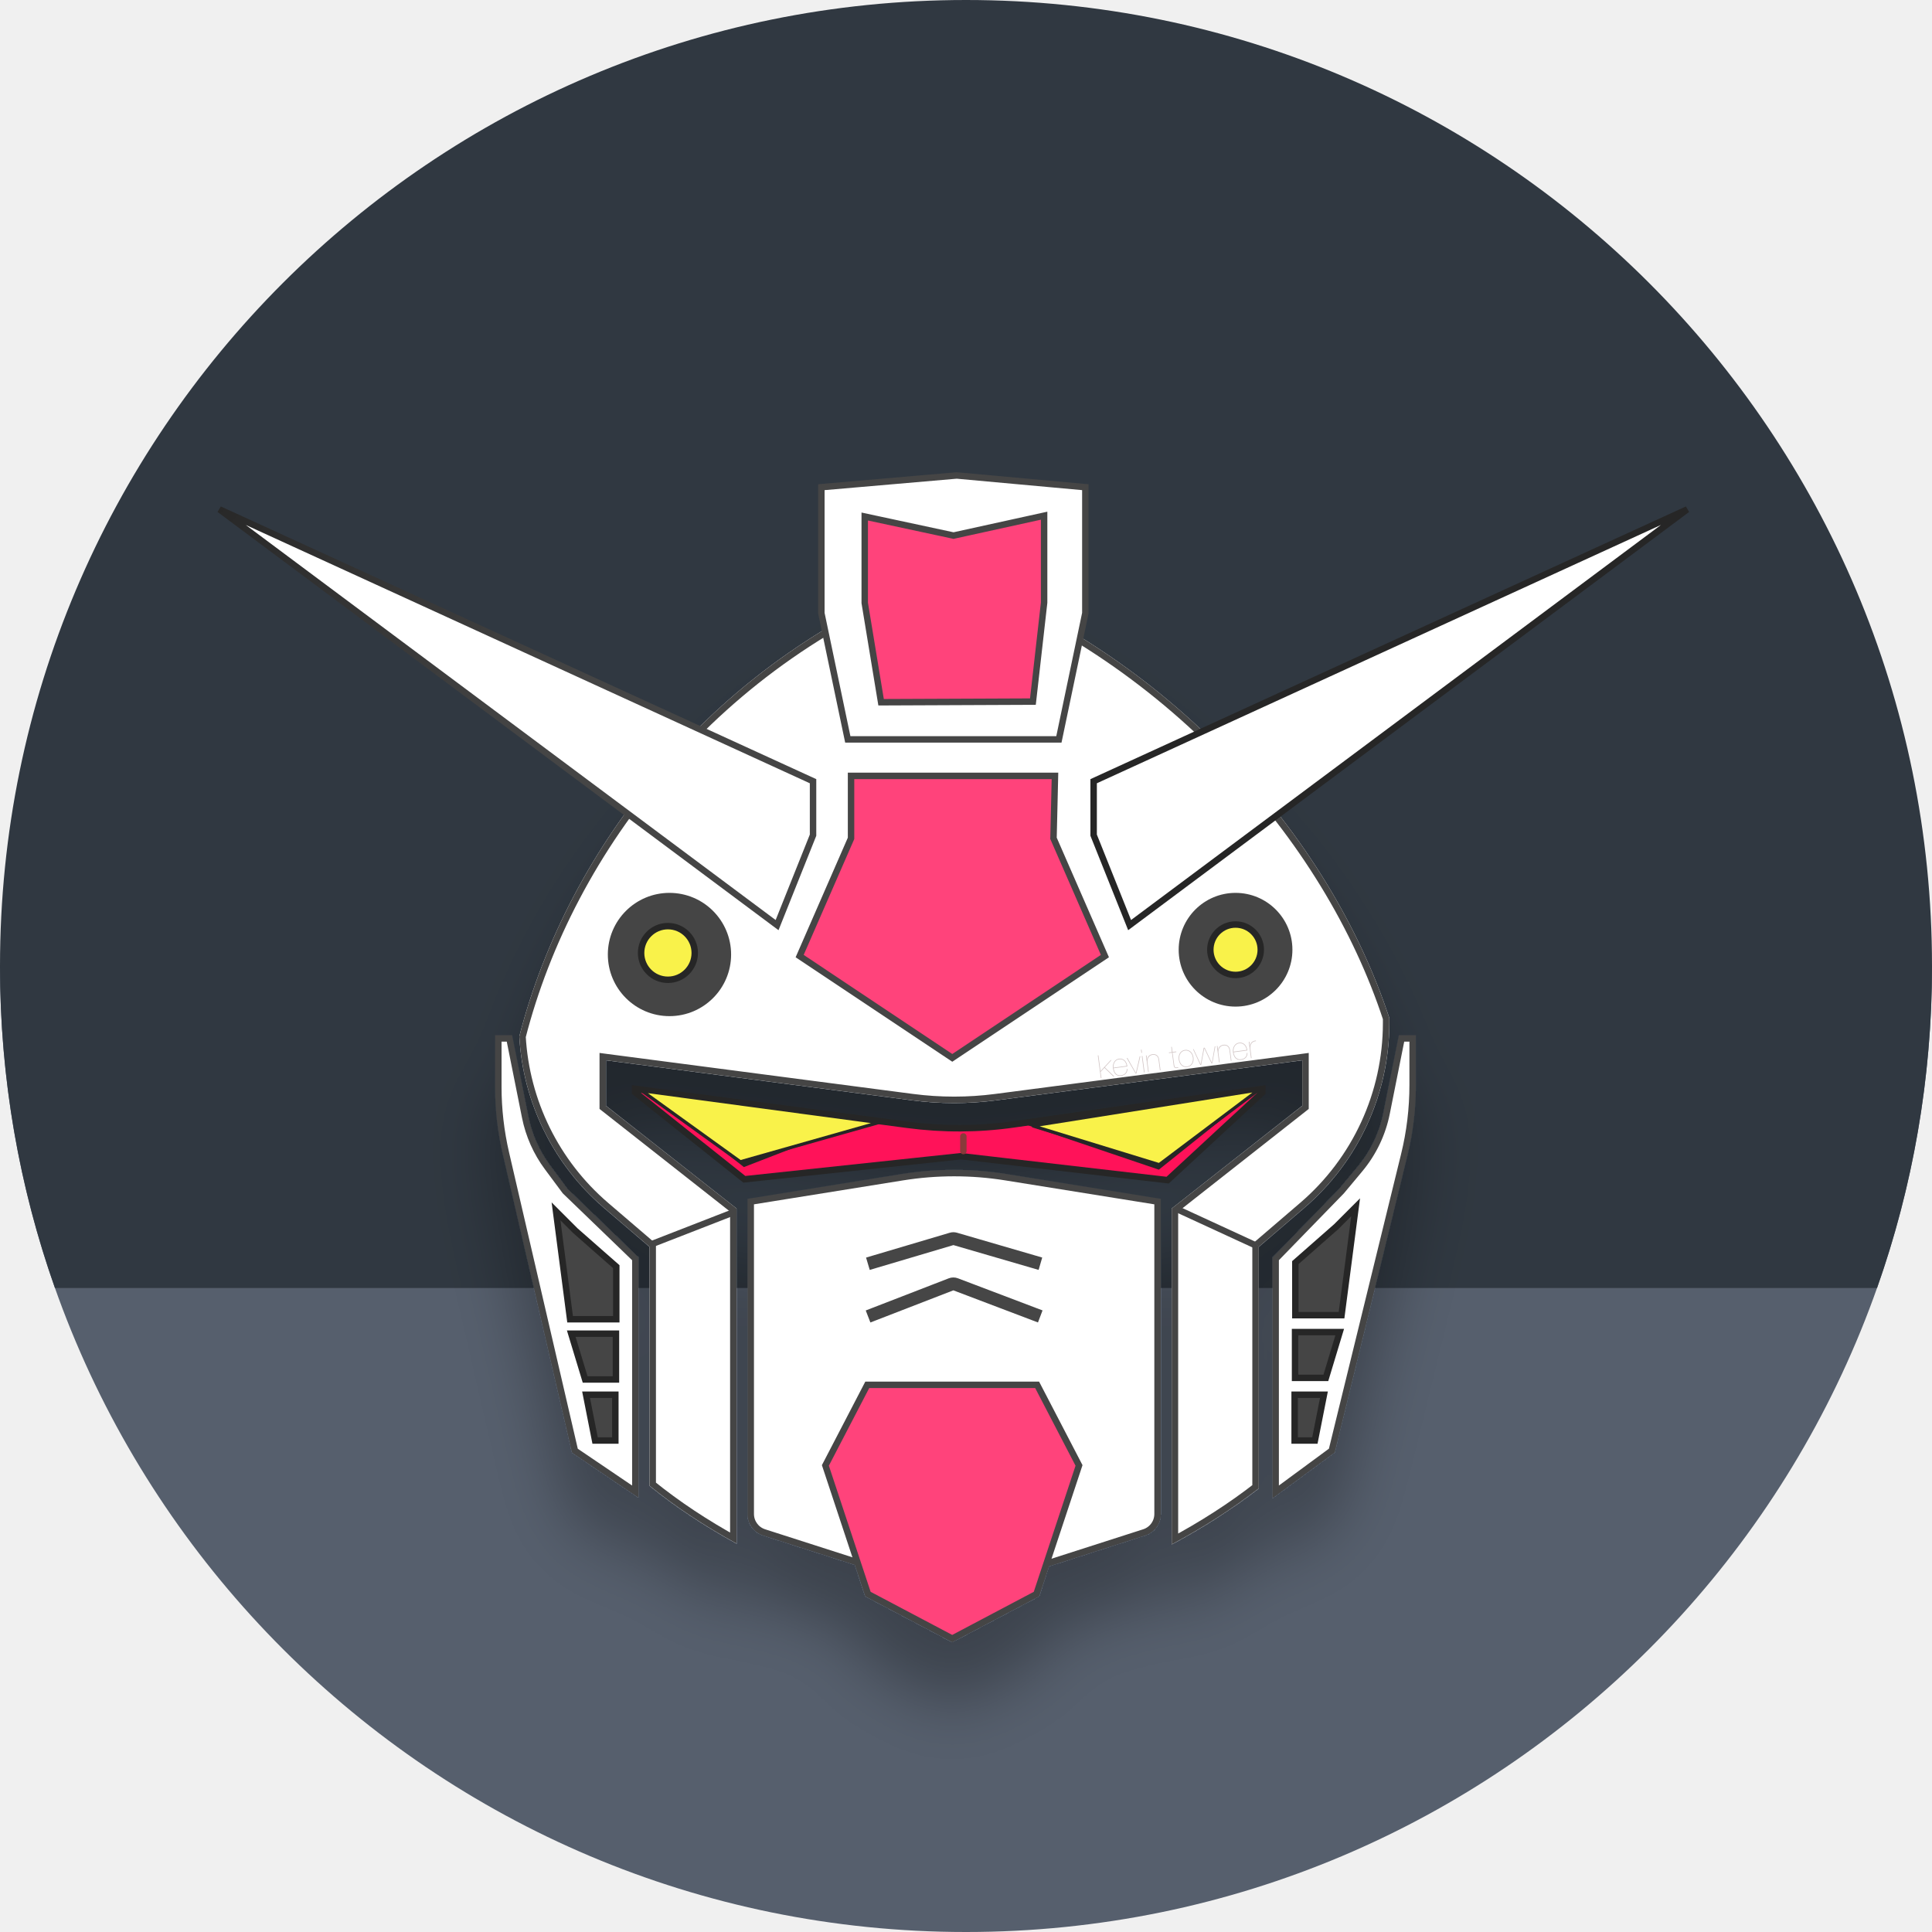
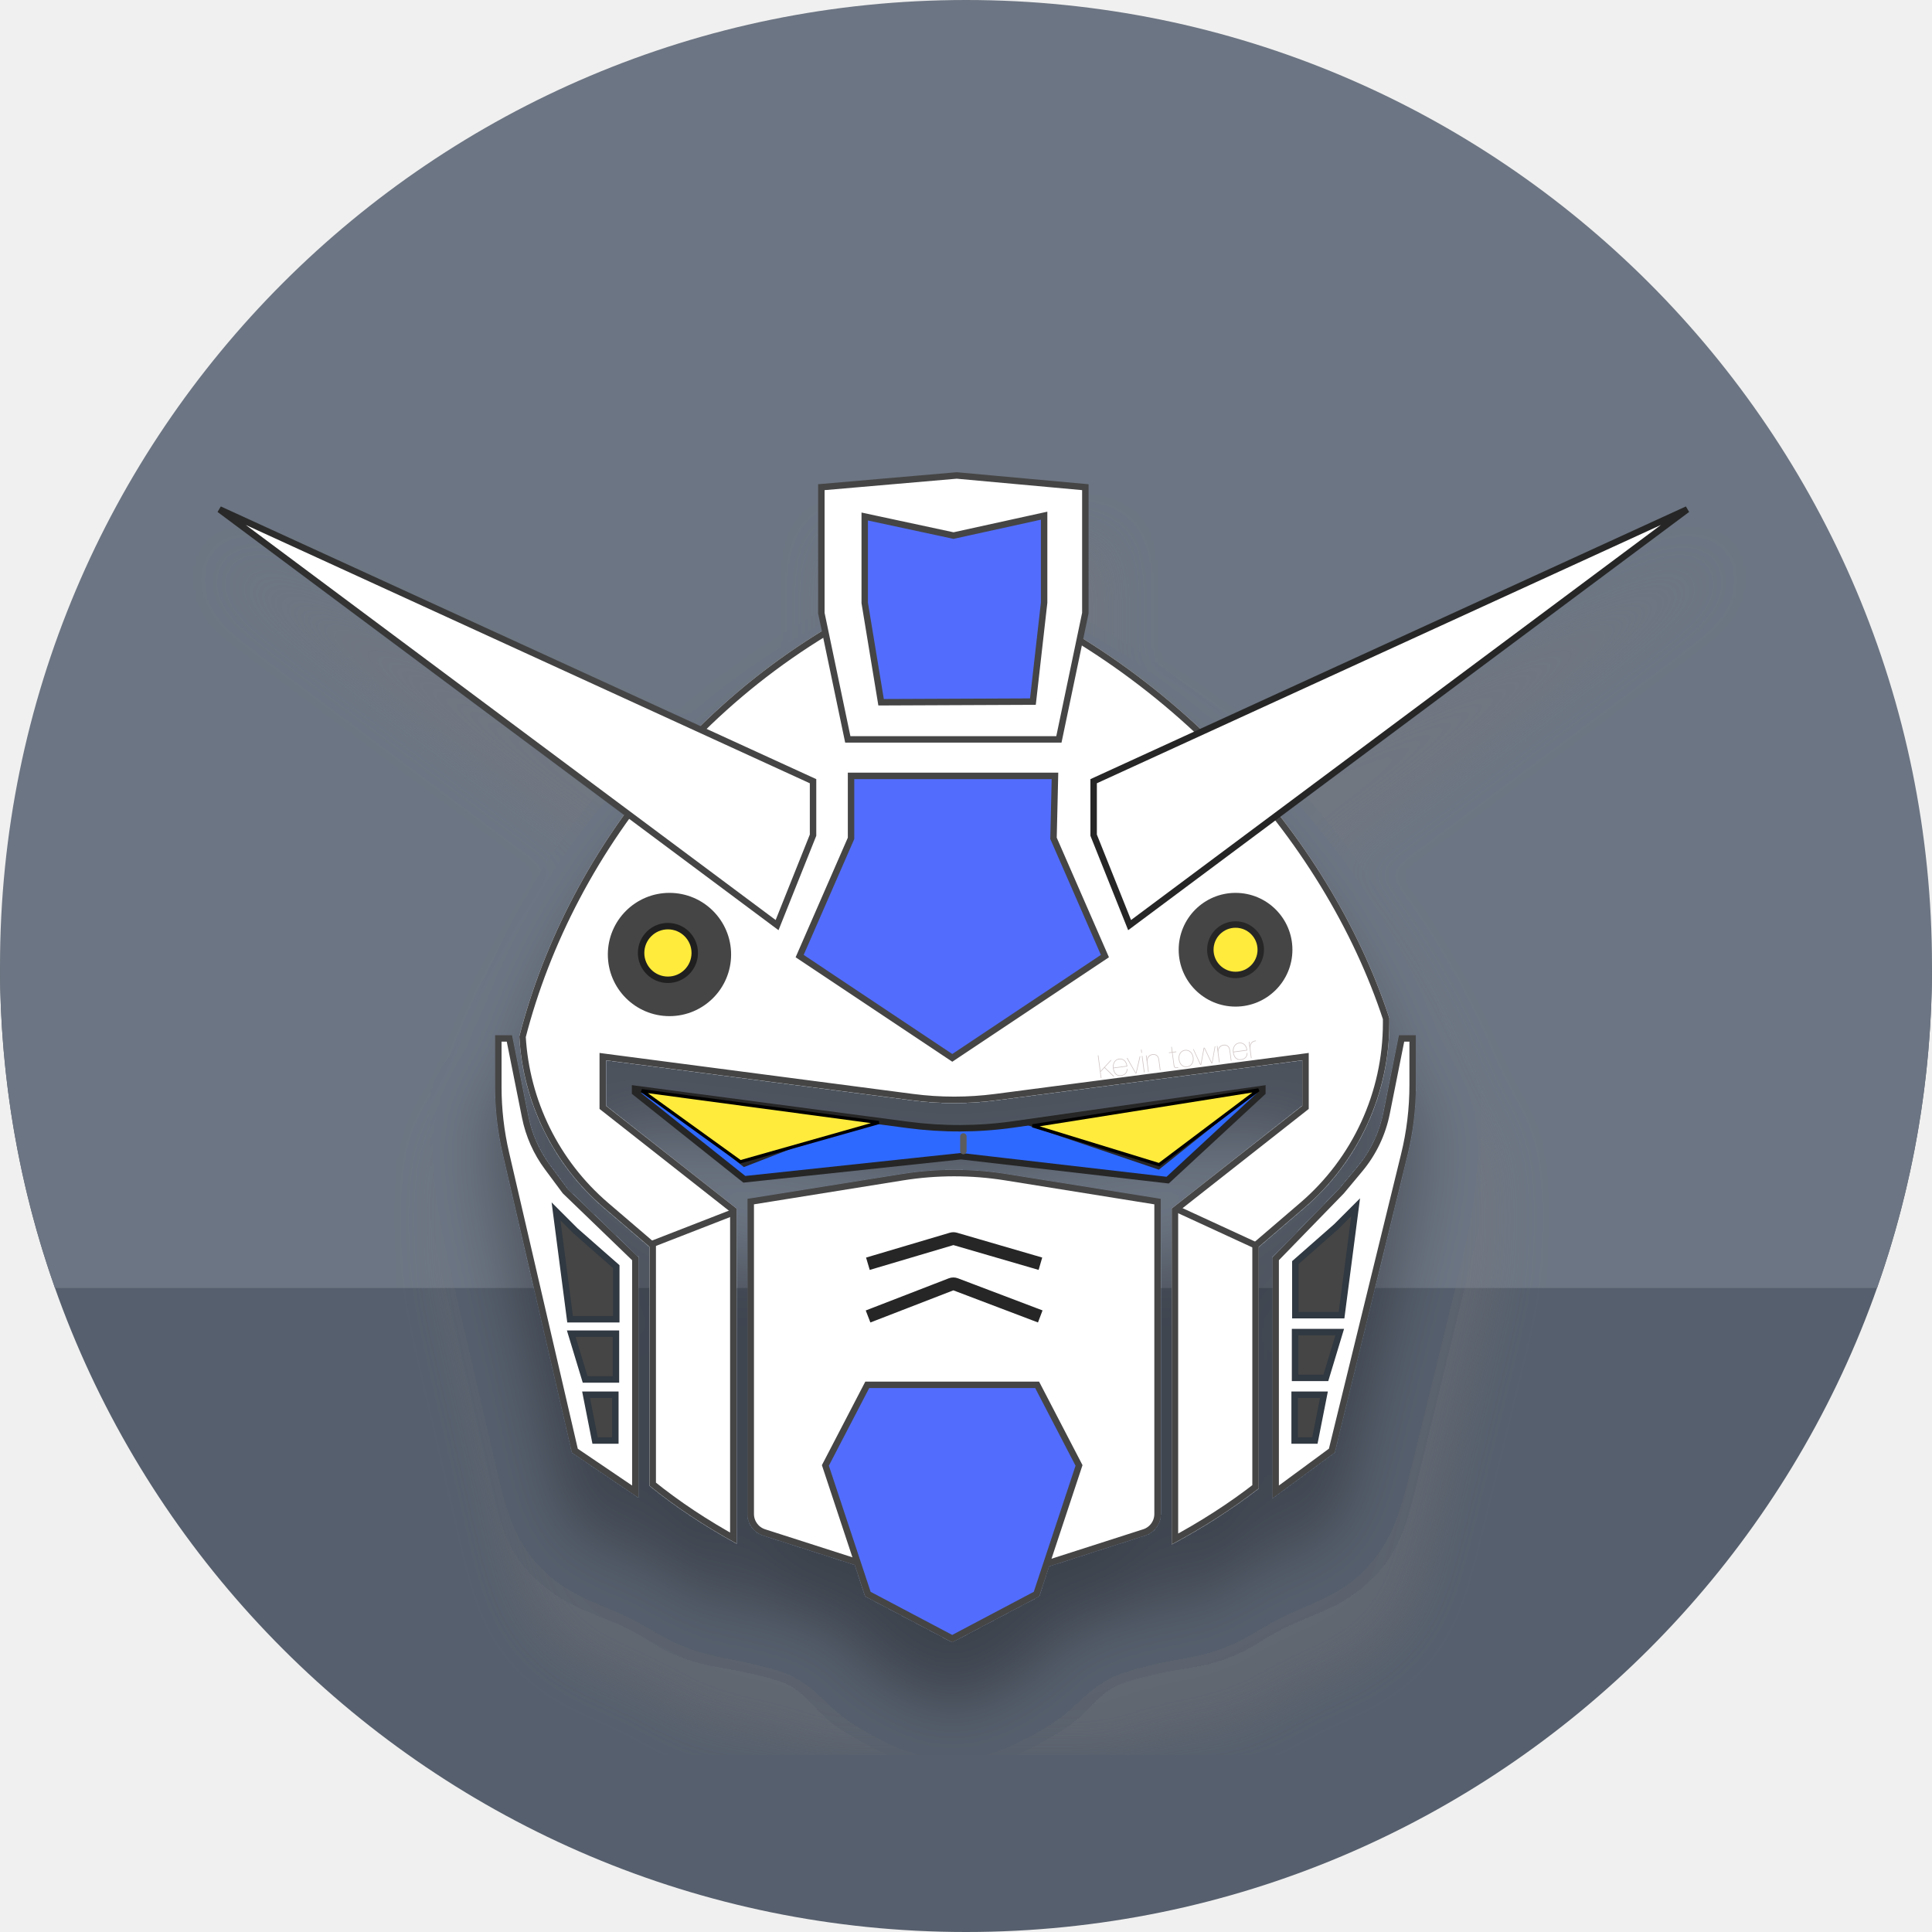
<svg xmlns="http://www.w3.org/2000/svg" width="60" height="60" viewBox="0 0 60 60" fill="none">
  <path fill-rule="evenodd" clip-rule="evenodd" d="M30 60C46.569 60 60 46.569 60 30H0C0 46.569 13.431 60 30 60Z" fill="#565F6D" />
-   <path fill-rule="evenodd" clip-rule="evenodd" d="M58.293 40C59.398 36.872 60 33.506 60 30C60 13.431 46.569 0 30 0C13.431 0 0 13.431 0 30C0 33.506 0.602 36.872 1.707 40H58.293Z" fill="#303841" />
-   <g filter="url(#filter0_d_234:2)">
-     <mask id="path-3-inside-1_234:2" fill="white">
-       <path fill-rule="evenodd" clip-rule="evenodd" d="M43.147 31.618V31.771C43.147 33.977 42.183 36.072 40.508 37.508L39.092 38.722V45.672V46.222C38.289 46.847 37.388 47.427 36.389 47.962V37.531L40.444 34.342V32.928L30.928 34.172C30.067 34.285 29.196 34.285 28.335 34.172L18.819 32.928V34.342L22.874 37.531V47.936C21.868 47.385 20.967 46.786 20.171 46.14V45.671V38.72L18.755 37.507C17.186 36.162 16.241 34.238 16.128 32.187C17.634 26.32 22.186 20.361 29.361 17.752C36.303 20.277 41.281 25.938 43.147 31.618Z" />
-     </mask>
-     <path fill-rule="evenodd" clip-rule="evenodd" d="M43.147 31.618V31.771C43.147 33.977 42.183 36.072 40.508 37.508L39.092 38.722V45.672V46.222C38.289 46.847 37.388 47.427 36.389 47.962V37.531L40.444 34.342V32.928L30.928 34.172C30.067 34.285 29.196 34.285 28.335 34.172L18.819 32.928V34.342L22.874 37.531V47.936C21.868 47.385 20.967 46.786 20.171 46.14V45.671V38.72L18.755 37.507C17.186 36.162 16.241 34.238 16.128 32.187C17.634 26.32 22.186 20.361 29.361 17.752C36.303 20.277 41.281 25.938 43.147 31.618Z" fill="white" />
-     <path d="M43.147 31.618H43.347V31.586L43.337 31.555L43.147 31.618ZM40.508 37.508L40.378 37.356L40.508 37.508ZM39.092 38.722L38.962 38.57L38.892 38.63V38.722H39.092ZM39.092 46.222L39.215 46.38L39.292 46.32V46.222H39.092ZM36.389 47.962H36.189V48.297L36.484 48.139L36.389 47.962ZM36.389 37.531L36.266 37.373L36.189 37.434V37.531H36.389ZM40.444 34.342L40.568 34.499L40.644 34.439V34.342H40.444ZM40.444 32.928H40.644V32.7L40.418 32.73L40.444 32.928ZM30.928 34.172L30.902 33.974L30.928 34.172ZM28.335 34.172L28.309 34.371L28.335 34.172ZM18.819 32.928L18.845 32.73L18.619 32.7V32.928H18.819ZM18.819 34.342H18.619V34.439L18.696 34.499L18.819 34.342ZM22.874 37.531H23.074V37.434L22.997 37.373L22.874 37.531ZM22.874 47.936L22.778 48.111L23.074 48.273V47.936H22.874ZM20.171 46.14H19.971V46.235L20.045 46.295L20.171 46.14ZM20.171 38.72H20.371V38.628L20.301 38.568L20.171 38.72ZM18.755 37.507L18.625 37.658H18.625L18.755 37.507ZM16.128 32.187L15.934 32.138L15.926 32.168L15.928 32.199L16.128 32.187ZM29.361 17.752L29.429 17.564L29.361 17.539L29.292 17.564L29.361 17.752ZM42.947 31.618V31.771H43.347V31.618H42.947ZM42.947 31.771C42.947 33.918 42.009 35.959 40.378 37.356L40.639 37.66C42.358 36.186 43.347 34.035 43.347 31.771H42.947ZM40.378 37.356L38.962 38.57L39.223 38.873L40.639 37.66L40.378 37.356ZM38.892 38.722V45.672H39.292V38.722H38.892ZM38.892 45.672V46.222H39.292V45.672H38.892ZM38.969 46.064C38.176 46.682 37.285 47.256 36.295 47.786L36.484 48.139C37.491 47.599 38.402 47.013 39.215 46.38L38.969 46.064ZM36.589 47.962V37.531H36.189V47.962H36.589ZM36.513 37.688L40.568 34.499L40.32 34.185L36.266 37.373L36.513 37.688ZM40.644 34.342V32.928H40.244V34.342H40.644ZM40.418 32.73L30.902 33.974L30.954 34.371L40.47 33.126L40.418 32.73ZM30.902 33.974C30.059 34.084 29.204 34.084 28.361 33.974L28.309 34.371C29.187 34.486 30.076 34.486 30.954 34.371L30.902 33.974ZM28.361 33.974L18.845 32.73L18.793 33.126L28.309 34.371L28.361 33.974ZM18.619 32.928V34.342H19.019V32.928H18.619ZM18.696 34.499L22.75 37.688L22.997 37.373L18.943 34.185L18.696 34.499ZM22.674 37.531V47.936H23.074V37.531H22.674ZM22.97 47.76C21.973 47.214 21.083 46.623 20.297 45.985L20.045 46.295C20.851 46.95 21.762 47.555 22.778 48.111L22.97 47.76ZM20.371 46.14V45.671H19.971V46.14H20.371ZM20.371 45.671V38.72H19.971V45.671H20.371ZM20.301 38.568L18.885 37.355L18.625 37.658L20.041 38.872L20.301 38.568ZM18.885 37.355C17.358 36.046 16.438 34.173 16.327 32.176L15.928 32.199C16.044 34.304 17.015 36.278 18.625 37.658L18.885 37.355ZM16.321 32.237C17.813 26.428 22.322 20.524 29.429 17.94L29.292 17.564C22.05 20.198 17.455 26.212 15.934 32.138L16.321 32.237ZM29.292 17.94C36.176 20.443 41.11 26.057 42.957 31.68L43.337 31.555C41.453 25.818 36.431 20.11 29.429 17.564L29.292 17.94Z" fill="#454545" mask="url(#path-3-inside-1_234:2)" />
-     <path d="M23.399 37.303L23.315 37.316V37.401V47.017C23.315 47.278 23.483 47.509 23.732 47.589L29.601 49.473L29.632 49.483L29.663 49.473L35.532 47.589C35.781 47.509 35.949 47.278 35.949 47.017V37.401V37.316L35.865 37.303L31.233 36.559C30.172 36.389 29.092 36.389 28.031 36.559L23.399 37.303Z" fill="white" stroke="#454545" stroke-width="0.2" />
-     <path d="M32.209 43.007L33.51 45.51L32.187 49.505L29.572 50.887L26.956 49.505L25.633 45.51L26.934 43.007L29.572 43.007L32.209 43.007Z" fill="#FF437B" stroke="#454545" stroke-width="0.2" />
-     <path d="M27.145 39.19L29.551 38.476C29.587 38.465 29.627 38.465 29.663 38.475L32.119 39.19" stroke="#464646" stroke-width="0.4" stroke-linecap="square" />
-     <path d="M27.145 40.812L29.536 39.886C29.582 39.869 29.633 39.868 29.679 39.886L32.119 40.812" stroke="#464646" stroke-width="0.4" stroke-linecap="square" />
-     <path d="M19.731 39.136V39.094L19.7 39.065L17.552 36.993L17.003 36.254C16.659 35.791 16.422 35.258 16.309 34.692L15.836 32.329L15.82 32.249H15.738H15.576H15.476V32.349V33.752C15.476 34.444 15.555 35.133 15.711 35.807L17.846 45.013L17.855 45.051L17.887 45.074L19.574 46.217L19.731 46.323V46.135V39.136Z" fill="white" stroke="#454545" stroke-width="0.2" />
-     <path d="M18.172 42.841L17.741 41.419H19.129V42.841H18.172Z" fill="#454545" stroke="#262626" stroke-width="0.2" />
-     <path d="M17.268 37.62L17.871 38.223L17.871 38.223L17.876 38.227L18.524 38.797L19.139 39.337V40.971H17.705L17.268 37.62Z" fill="#454545" stroke="#262626" stroke-width="0.2" />
-     <path d="M18.481 44.737L18.201 43.315H19.11V44.737H18.481Z" fill="#454545" stroke="#262626" stroke-width="0.2" />
-     <path d="M39.617 39.136V39.096L39.645 39.067L41.663 36.992L42.233 36.309C42.649 35.809 42.934 35.214 43.062 34.576L43.511 32.329L43.527 32.249H43.609H43.771H43.871V32.349V33.695C43.871 34.425 43.784 35.152 43.61 35.86L41.368 45.014L41.359 45.05L41.33 45.071L39.776 46.215L39.617 46.332V46.135V39.136Z" fill="white" stroke="#454545" stroke-width="0.2" />
-     <path d="M41.176 42.791L41.606 41.369H40.219V42.791H41.176Z" fill="#454545" stroke="#262626" stroke-width="0.2" />
-     <path d="M42.1 37.493L41.497 38.096L41.497 38.096L41.492 38.1L40.228 39.211V40.844H41.663L42.1 37.493Z" fill="#454545" stroke="#262626" stroke-width="0.2" />
-     <path d="M40.835 44.737L41.116 43.315H40.206V44.737H40.835Z" fill="#454545" stroke="#262626" stroke-width="0.2" />
+   <path fill-rule="evenodd" clip-rule="evenodd" d="M58.293 40C59.398 36.872 60 33.506 60 30C60 13.431 46.569 0 30 0C13.431 0 0 13.431 0 30C0 33.506 0.602 36.872 1.707 40H58.293Z" fill="#6C7583" />
+   <g filter="url(#filter0_d_406_2)">
+     <g filter="url(#filter1_d_406_2)">
+       <mask id="path-3-inside-1_406_2" fill="white">
+         <path fill-rule="evenodd" clip-rule="evenodd" d="M43.147 31.618V31.771C43.147 33.977 42.183 36.072 40.508 37.508L39.092 38.722V45.672V46.222C38.289 46.847 37.388 47.427 36.389 47.962V37.531L40.444 34.342V32.928L30.928 34.172C30.067 34.285 29.196 34.285 28.335 34.172L18.819 32.928V34.342L22.874 37.531V47.936C21.868 47.385 20.967 46.786 20.171 46.14V45.671V38.72L18.755 37.507C17.186 36.162 16.241 34.238 16.128 32.187C17.634 26.32 22.186 20.361 29.361 17.752C36.303 20.277 41.281 25.938 43.147 31.618Z" />
+       </mask>
+       <path fill-rule="evenodd" clip-rule="evenodd" d="M43.147 31.618V31.771C43.147 33.977 42.183 36.072 40.508 37.508L39.092 38.722V45.672V46.222C38.289 46.847 37.388 47.427 36.389 47.962V37.531L40.444 34.342V32.928L30.928 34.172C30.067 34.285 29.196 34.285 28.335 34.172L18.819 32.928V34.342L22.874 37.531V47.936C21.868 47.385 20.967 46.786 20.171 46.14V45.671V38.72L18.755 37.507C17.186 36.162 16.241 34.238 16.128 32.187C17.634 26.32 22.186 20.361 29.361 17.752C36.303 20.277 41.281 25.938 43.147 31.618Z" fill="white" />
+       <path d="M43.147 31.618H43.347V31.586L43.337 31.555L43.147 31.618ZM40.508 37.508L40.378 37.356L40.508 37.508ZM39.092 38.722L38.962 38.57L38.892 38.63V38.722H39.092ZM39.092 46.222L39.215 46.38L39.292 46.32V46.222H39.092ZM36.389 47.962H36.189V48.297L36.484 48.139L36.389 47.962ZM36.389 37.531L36.266 37.373L36.189 37.434V37.531H36.389ZM40.444 34.342L40.568 34.499L40.644 34.439V34.342H40.444ZM40.444 32.928H40.644V32.7L40.418 32.73L40.444 32.928ZM30.928 34.172L30.902 33.974L30.928 34.172ZM28.335 34.172L28.309 34.371L28.335 34.172ZM18.819 32.928L18.845 32.73L18.619 32.7V32.928H18.819ZM18.819 34.342H18.619V34.439L18.696 34.499L18.819 34.342ZM22.874 37.531H23.074V37.434L22.997 37.373L22.874 37.531ZM22.874 47.936L22.778 48.111L23.074 48.273V47.936H22.874ZM20.171 46.14H19.971V46.235L20.045 46.295L20.171 46.14ZM20.171 38.72H20.371V38.628L20.301 38.568L20.171 38.72ZM18.755 37.507L18.625 37.658H18.625L18.755 37.507ZM16.128 32.187L15.934 32.138L15.926 32.168L15.928 32.198L16.128 32.187ZM29.361 17.752L29.429 17.564L29.361 17.539L29.292 17.564L29.361 17.752ZM42.947 31.618V31.771H43.347V31.618H42.947ZM42.947 31.771C42.947 33.918 42.009 35.959 40.378 37.356L40.639 37.66C42.358 36.186 43.347 34.035 43.347 31.771H42.947ZM40.378 37.356L38.962 38.57L39.223 38.873L40.639 37.66L40.378 37.356ZM38.892 38.722V45.672H39.292V38.722H38.892ZM38.892 45.672V46.222H39.292V45.672H38.892ZM38.969 46.064C38.176 46.682 37.285 47.256 36.295 47.786L36.484 48.139C37.491 47.599 38.402 47.013 39.215 46.38L38.969 46.064ZM36.589 47.962V37.531H36.189V47.962H36.589ZM36.513 37.688L40.568 34.499L40.32 34.185L36.266 37.373L36.513 37.688ZM40.644 34.342V32.928H40.244V34.342H40.644ZM40.418 32.73L30.902 33.974L30.954 34.371L40.47 33.126L40.418 32.73ZM30.902 33.974C30.059 34.084 29.204 34.084 28.361 33.974L28.309 34.371C29.187 34.486 30.076 34.486 30.954 34.371L30.902 33.974ZM28.361 33.974L18.845 32.73L18.793 33.126L28.309 34.371L28.361 33.974ZM18.619 32.928V34.342H19.019V32.928H18.619ZM18.696 34.499L22.75 37.688L22.997 37.373L18.943 34.185L18.696 34.499ZM22.674 37.531V47.936H23.074V37.531H22.674ZM22.97 47.76C21.973 47.214 21.083 46.623 20.297 45.985L20.045 46.295C20.851 46.95 21.762 47.555 22.778 48.111L22.97 47.76ZM20.371 46.14V45.671H19.971V46.14H20.371ZM20.371 45.671V38.72H19.971V45.671H20.371ZM20.301 38.568L18.885 37.355L18.625 37.658L20.041 38.872L20.301 38.568ZM18.885 37.355C17.358 36.046 16.438 34.173 16.327 32.176L15.928 32.198C16.044 34.304 17.015 36.278 18.625 37.658L18.885 37.355ZM16.321 32.237C17.813 26.428 22.322 20.524 29.429 17.94L29.292 17.564C22.05 20.198 17.455 26.212 15.934 32.138L16.321 32.237ZM29.292 17.94C36.176 20.443 41.11 26.057 42.957 31.68L43.337 31.555C41.453 25.818 36.431 20.11 29.429 17.564L29.292 17.94Z" fill="#454545" mask="url(#path-3-inside-1_406_2)" />
+       <path d="M23.399 37.303L23.315 37.316V37.401V47.017C23.315 47.278 23.483 47.509 23.732 47.589L29.601 49.473L29.632 49.483L29.663 49.473L35.532 47.589C35.781 47.509 35.949 47.278 35.949 47.017V37.401V37.316L35.865 37.303L31.233 36.559C30.172 36.389 29.092 36.389 28.031 36.559L23.399 37.303Z" fill="white" stroke="#454545" stroke-width="0.2" />
+       <path d="M32.209 43.007L33.51 45.51L32.187 49.505L29.572 50.887L26.956 49.505L25.633 45.51L26.934 43.007L29.572 43.007L32.209 43.007Z" fill="#526DFD" stroke="#454545" stroke-width="0.2" />
+       <path d="M27.145 39.19L29.551 38.476C29.587 38.465 29.627 38.465 29.663 38.475L32.119 39.19" stroke="#262626" stroke-width="0.4" stroke-linecap="square" />
+       <path d="M27.145 40.812L29.536 39.886C29.582 39.869 29.633 39.868 29.679 39.886L32.119 40.812" stroke="#262626" stroke-width="0.4" stroke-linecap="square" />
+       <path d="M19.731 39.136V39.094L19.7 39.065L17.552 36.993L17.003 36.254C16.659 35.791 16.422 35.258 16.309 34.692L15.836 32.329L15.82 32.249H15.738H15.576H15.476V32.349V33.752C15.476 34.444 15.555 35.133 15.711 35.807L17.846 45.013L17.855 45.051L17.887 45.074L19.574 46.217L19.731 46.323V46.135V39.136Z" fill="white" stroke="#454545" stroke-width="0.2" />
+       <path d="M18.172 42.84L17.741 41.419H19.129V42.84H18.172Z" fill="#454545" stroke="#303841" stroke-width="0.2" />
+       <path d="M17.705 40.971L17.268 37.62L17.871 38.223L17.871 38.223L17.876 38.227L18.524 38.797L19.139 39.337V40.971H17.705Z" fill="#454545" stroke="#303841" stroke-width="0.2" />
+       <path d="M18.481 44.737L18.201 43.315H19.11V44.737H18.481Z" fill="#454545" stroke="#303841" stroke-width="0.2" />
+       <path d="M39.617 39.136V39.096L39.645 39.067L41.663 36.992L42.233 36.309C42.649 35.809 42.934 35.214 43.062 34.576L43.511 32.329L43.527 32.249H43.609H43.771H43.871V32.349V33.695C43.871 34.425 43.784 35.152 43.61 35.86L41.368 45.014L41.359 45.05L41.33 45.071L39.776 46.215L39.617 46.332V46.135V39.136Z" fill="white" stroke="#454545" stroke-width="0.2" />
+       <path d="M41.176 42.791L41.606 41.369H40.219V42.791H41.176Z" fill="#454545" stroke="#303841" stroke-width="0.2" />
+       <path d="M41.663 40.844L42.1 37.493L41.497 38.096L41.497 38.096L41.492 38.1L40.228 39.211V40.844H41.663Z" fill="#454545" stroke="#303841" stroke-width="0.2" />
+       <path d="M40.835 44.737L41.116 43.315H40.206V44.737H40.835Z" fill="#454545" stroke="#303841" stroke-width="0.2" />
+     </g>
+     <circle cx="20.791" cy="29.643" r="1.914" fill="#454545" />
+     <circle cx="20.743" cy="29.595" r="0.833" fill="#FFEB3B" stroke="#1F1F1F" stroke-width="0.2" />
+     <circle cx="38.371" cy="29.495" r="1.766" fill="#454545" />
+     <circle cx="38.371" cy="29.495" r="0.783" fill="#FFEB3B" stroke="#262626" stroke-width="0.2" />
+     <path d="M29.855 35.908L29.844 35.907L29.833 35.908L23.116 36.624L19.723 33.922V33.814L28.194 34.934C29.289 35.079 30.398 35.074 31.491 34.917L39.204 33.816L39.204 33.927L36.262 36.65L29.855 35.908Z" fill="#2E69FF" stroke="#262626" stroke-width="0.2" />
+     <path d="M20.021 33.794L27.019 34.727L23.102 36.245L20.021 33.794Z" fill="#262626" />
+     <path d="M39.234 33.727L31.806 34.908L35.989 36.325L39.234 33.727Z" fill="#262626" />
+     <path d="M22.992 36.08L19.93 33.873L27.292 34.861L22.992 36.08Z" fill="#FFEB3B" stroke="black" stroke-width="0.1" />
+     <path d="M35.999 36.17L39.084 33.848L32.067 34.963L35.999 36.17Z" fill="#FFEB3B" stroke="black" stroke-width="0.1" />
+     <line x1="29.918" y1="35.293" x2="29.918" y2="35.746" stroke="#5C5C5C" stroke-width="0.2" stroke-linecap="round" />
+     <path d="M26.43 24.096L29.574 24.096L32.763 24.096L32.718 26.012L32.717 26.034L32.726 26.054L34.314 29.692L29.574 32.853L24.834 29.692L26.422 26.054L26.43 26.035V26.014V24.096Z" fill="#526DFD" stroke="#454545" stroke-width="0.2" />
+     <path d="M25.25 25.937L24.133 28.73L6.816 15.819L25.25 24.261L25.25 25.937Z" fill="white" stroke="url(#paint0_linear_406_2)" stroke-width="0.2" />
+     <path d="M33.964 25.937L35.081 28.73L52.398 15.819L33.964 24.261L33.964 25.937Z" fill="white" stroke="url(#paint1_linear_406_2)" stroke-width="0.2" />
+     <path d="M33.706 19.041L32.885 22.963H26.329L25.508 19.041V15.13L29.712 14.766L33.706 15.13V19.041Z" fill="white" stroke="#454545" stroke-width="0.2" />
+     <path d="M26.855 18.725L26.855 16.041L29.591 16.628L29.613 16.633L29.635 16.628L32.426 16.015L32.426 18.716L32.078 21.789L27.363 21.809L26.855 18.725Z" fill="#526DFD" stroke="#454545" stroke-width="0.2" stroke-linecap="round" />
+     <path d="M20.3 38.614L22.7 37.68" stroke="#454545" stroke-width="0.2" stroke-linecap="square" />
+     <path d="M38.86 38.614L36.66 37.6" stroke="#454545" stroke-width="0.2" stroke-linecap="square" />
  </g>
-   <circle cx="20.791" cy="29.643" r="1.914" fill="#454545" />
-   <circle cx="20.743" cy="29.595" r="0.833" fill="#F9F24A" stroke="#262626" stroke-width="0.2" />
-   <circle cx="38.371" cy="29.495" r="1.766" fill="#454545" />
-   <circle cx="38.371" cy="29.495" r="0.783" fill="#F9F24A" stroke="#262626" stroke-width="0.2" />
-   <path d="M29.855 35.908L29.844 35.907L29.833 35.908L23.116 36.624L19.723 33.922V33.814L28.194 34.934C29.289 35.079 30.398 35.074 31.491 34.917L39.204 33.816L39.204 33.927L36.262 36.65L29.855 35.908Z" fill="#FF1259" stroke="#262626" stroke-width="0.2" />
-   <path d="M20.021 33.794L27.019 34.727L23.102 36.245L20.021 33.794Z" fill="#262626" />
-   <path d="M39.234 33.727L31.806 34.908L35.989 36.325L39.234 33.727Z" fill="#262626" />
-   <path d="M22.992 36.08L19.93 33.873L27.292 34.861L22.992 36.08Z" fill="#F9F24A" stroke="#262626" stroke-width="0.1" />
-   <path d="M35.999 36.17L39.084 33.848L32.067 34.963L35.999 36.17Z" fill="#F9F24A" stroke="#262626" stroke-width="0.1" />
-   <line x1="29.918" y1="35.293" x2="29.918" y2="35.746" stroke="#893A3A" stroke-width="0.2" stroke-linecap="round" />
-   <path d="M26.43 26.014V24.096L29.574 24.096L32.763 24.096L32.718 26.012L32.717 26.034L32.726 26.054L34.314 29.692L29.574 32.853L24.834 29.692L26.422 26.054L26.43 26.035V26.014Z" fill="#FF437B" stroke="#454545" stroke-width="0.2" />
-   <path d="M25.25 25.937L24.133 28.73L6.816 15.819L25.25 24.261L25.25 25.937Z" fill="white" stroke="url(#paint0_linear_234:2)" stroke-width="0.2" />
-   <path d="M33.964 25.937L35.081 28.73L52.398 15.819L33.964 24.261L33.964 25.937Z" fill="white" stroke="url(#paint1_linear_234:2)" stroke-width="0.2" />
-   <path d="M25.508 19.041V15.13L29.712 14.766L33.706 15.13V19.041L32.885 22.963H26.329L25.508 19.041Z" fill="white" stroke="#454545" stroke-width="0.2" />
-   <path d="M26.855 18.725L26.855 16.041L29.591 16.628L29.613 16.633L29.635 16.628L32.426 16.015L32.426 18.716L32.078 21.789L27.363 21.809L26.855 18.725Z" fill="#FF437B" stroke="#454545" stroke-width="0.2" stroke-linecap="round" />
-   <path d="M20.3 38.614L22.7 37.68" stroke="#454545" stroke-width="0.2" stroke-linecap="square" />
-   <path d="M38.86 38.614L36.66 37.6" stroke="#454545" stroke-width="0.2" stroke-linecap="square" />
  <path d="M34.181 33.289L34.299 33.163L34.578 33.432L34.604 33.428L34.312 33.147L34.52 32.921L34.491 32.925L34.178 33.264L34.113 32.774L34.093 32.776L34.187 33.484L34.207 33.481L34.181 33.289ZM34.584 33.176L35.011 33.119C35.007 33.084 34.999 33.051 34.986 33.02C34.974 32.988 34.957 32.961 34.935 32.939C34.914 32.916 34.888 32.899 34.857 32.888C34.826 32.876 34.791 32.873 34.752 32.878C34.723 32.882 34.696 32.892 34.671 32.907C34.645 32.923 34.624 32.943 34.606 32.969C34.589 32.995 34.576 33.024 34.568 33.059C34.56 33.094 34.558 33.132 34.564 33.175C34.569 33.212 34.578 33.247 34.591 33.279C34.604 33.31 34.621 33.337 34.642 33.359C34.663 33.38 34.688 33.396 34.718 33.405C34.748 33.415 34.783 33.417 34.822 33.411C34.88 33.403 34.927 33.38 34.962 33.343C34.998 33.304 35.015 33.255 35.014 33.194L34.995 33.197C34.993 33.254 34.977 33.3 34.945 33.333C34.914 33.365 34.871 33.385 34.818 33.392C34.782 33.397 34.75 33.395 34.723 33.386C34.696 33.376 34.674 33.362 34.655 33.342C34.636 33.322 34.621 33.298 34.609 33.27C34.598 33.242 34.59 33.21 34.584 33.176ZM34.988 33.102L34.582 33.156C34.579 33.12 34.581 33.087 34.589 33.057C34.596 33.027 34.608 33.001 34.623 32.979C34.638 32.956 34.657 32.938 34.68 32.924C34.703 32.91 34.728 32.902 34.756 32.898C34.789 32.894 34.819 32.896 34.846 32.905C34.873 32.914 34.896 32.927 34.915 32.946C34.935 32.965 34.951 32.988 34.963 33.016C34.976 33.042 34.984 33.071 34.988 33.102ZM35.394 32.805L35.277 33.319L35.275 33.319L35.013 32.856L34.99 32.859L35.267 33.34L35.292 33.337L35.416 32.802L35.394 32.805ZM35.466 32.696L35.453 32.595L35.433 32.598L35.446 32.698L35.466 32.696ZM35.547 33.303L35.479 32.794L35.459 32.796L35.527 33.306L35.547 33.303ZM35.588 32.779L35.656 33.289L35.675 33.286L35.637 32.998C35.633 32.969 35.634 32.941 35.638 32.915C35.643 32.888 35.651 32.864 35.664 32.843C35.677 32.821 35.694 32.803 35.716 32.788C35.738 32.773 35.764 32.764 35.794 32.76C35.816 32.757 35.837 32.758 35.857 32.761C35.877 32.765 35.896 32.773 35.912 32.784C35.929 32.796 35.944 32.811 35.955 32.831C35.966 32.851 35.974 32.875 35.978 32.905L36.022 33.24L36.042 33.237L35.997 32.899C35.993 32.87 35.985 32.844 35.973 32.823C35.961 32.801 35.946 32.783 35.928 32.77C35.91 32.757 35.889 32.747 35.865 32.742C35.843 32.737 35.818 32.736 35.791 32.74C35.766 32.743 35.744 32.75 35.724 32.76C35.705 32.769 35.688 32.781 35.674 32.796C35.66 32.811 35.649 32.827 35.641 32.845C35.633 32.863 35.628 32.882 35.626 32.902L35.624 32.902L35.608 32.776L35.588 32.779ZM36.416 32.689L36.532 32.674L36.529 32.654L36.414 32.669L36.392 32.509L36.373 32.511L36.394 32.672L36.301 32.684L36.303 32.704L36.397 32.692L36.449 33.086C36.454 33.123 36.465 33.147 36.483 33.158C36.501 33.169 36.522 33.173 36.545 33.17C36.56 33.168 36.571 33.167 36.576 33.165C36.581 33.164 36.587 33.162 36.593 33.161L36.591 33.141C36.587 33.143 36.582 33.145 36.574 33.146C36.566 33.147 36.557 33.149 36.547 33.15C36.539 33.151 36.532 33.152 36.523 33.152C36.515 33.152 36.508 33.149 36.5 33.145C36.493 33.141 36.486 33.133 36.48 33.123C36.475 33.113 36.471 33.099 36.468 33.08L36.416 32.689ZM36.625 32.9C36.621 32.869 36.621 32.837 36.626 32.806C36.631 32.776 36.641 32.748 36.656 32.723C36.671 32.697 36.69 32.676 36.714 32.659C36.739 32.641 36.768 32.63 36.803 32.626C36.836 32.621 36.867 32.624 36.895 32.635C36.923 32.645 36.948 32.66 36.968 32.681C36.989 32.701 37.006 32.726 37.019 32.754C37.032 32.783 37.041 32.813 37.045 32.845C37.049 32.877 37.048 32.909 37.043 32.94C37.039 32.971 37.029 32.999 37.014 33.024C36.999 33.049 36.98 33.07 36.955 33.088C36.931 33.104 36.902 33.115 36.868 33.119C36.834 33.124 36.803 33.121 36.775 33.112C36.747 33.101 36.723 33.086 36.702 33.066C36.681 33.045 36.664 33.02 36.651 32.992C36.638 32.963 36.63 32.933 36.625 32.9ZM36.606 32.903C36.61 32.938 36.62 32.971 36.634 33.002C36.648 33.033 36.666 33.059 36.689 33.081C36.712 33.102 36.739 33.119 36.769 33.13C36.799 33.14 36.833 33.143 36.87 33.138C36.908 33.133 36.94 33.122 36.966 33.103C36.993 33.085 37.014 33.062 37.03 33.035C37.046 33.008 37.057 32.978 37.063 32.945C37.069 32.911 37.069 32.877 37.065 32.842C37.06 32.807 37.05 32.774 37.036 32.744C37.022 32.713 37.004 32.686 36.98 32.664C36.958 32.643 36.932 32.626 36.901 32.616C36.871 32.604 36.837 32.601 36.8 32.606C36.762 32.611 36.73 32.623 36.704 32.642C36.678 32.66 36.656 32.683 36.639 32.71C36.623 32.737 36.613 32.767 36.607 32.801C36.601 32.834 36.601 32.868 36.606 32.903ZM37.725 32.495L37.636 33.005L37.634 33.005L37.412 32.536L37.381 32.541L37.289 33.051L37.287 33.051L37.07 32.582L37.051 32.584L37.276 33.073L37.304 33.069L37.399 32.559L37.401 32.558L37.624 33.027L37.65 33.023L37.745 32.492L37.725 32.495ZM37.791 32.486L37.859 32.996L37.879 32.993L37.84 32.705C37.837 32.676 37.837 32.648 37.841 32.622C37.846 32.595 37.855 32.571 37.867 32.55C37.88 32.528 37.898 32.51 37.919 32.495C37.941 32.48 37.967 32.471 37.997 32.467C38.019 32.464 38.04 32.464 38.06 32.468C38.081 32.472 38.099 32.479 38.116 32.491C38.133 32.502 38.147 32.518 38.158 32.538C38.169 32.557 38.177 32.582 38.181 32.612L38.226 32.947L38.245 32.944L38.2 32.606C38.197 32.576 38.188 32.551 38.176 32.53C38.164 32.508 38.149 32.49 38.131 32.477C38.113 32.464 38.092 32.454 38.069 32.449C38.046 32.444 38.021 32.443 37.995 32.447C37.97 32.45 37.947 32.457 37.928 32.467C37.908 32.476 37.891 32.488 37.877 32.503C37.864 32.517 37.853 32.534 37.844 32.552C37.837 32.569 37.832 32.589 37.83 32.609L37.828 32.609L37.811 32.483L37.791 32.486ZM38.311 32.68L38.737 32.623C38.734 32.588 38.726 32.555 38.713 32.524C38.701 32.492 38.684 32.465 38.662 32.443C38.641 32.42 38.615 32.403 38.584 32.392C38.553 32.38 38.518 32.377 38.478 32.383C38.45 32.386 38.423 32.396 38.398 32.411C38.372 32.427 38.351 32.448 38.333 32.474C38.316 32.499 38.303 32.529 38.295 32.563C38.286 32.598 38.285 32.637 38.291 32.679C38.296 32.717 38.305 32.751 38.318 32.783C38.331 32.815 38.348 32.841 38.369 32.863C38.39 32.885 38.415 32.9 38.445 32.91C38.475 32.919 38.51 32.921 38.549 32.915C38.607 32.907 38.654 32.884 38.69 32.847C38.725 32.809 38.742 32.759 38.741 32.699L38.722 32.701C38.721 32.759 38.704 32.804 38.672 32.837C38.641 32.869 38.598 32.889 38.545 32.896C38.508 32.901 38.477 32.899 38.45 32.89C38.423 32.88 38.401 32.866 38.382 32.846C38.363 32.827 38.348 32.803 38.336 32.775C38.325 32.746 38.316 32.715 38.311 32.68ZM38.715 32.606L38.309 32.66C38.306 32.624 38.308 32.592 38.316 32.562C38.323 32.532 38.334 32.506 38.35 32.483C38.365 32.461 38.385 32.442 38.407 32.428C38.43 32.415 38.455 32.406 38.483 32.402C38.516 32.398 38.546 32.4 38.573 32.409C38.599 32.418 38.623 32.432 38.642 32.451C38.662 32.469 38.678 32.492 38.69 32.52C38.703 32.546 38.711 32.575 38.715 32.606ZM38.87 32.861L38.832 32.573C38.828 32.545 38.828 32.517 38.833 32.49C38.837 32.462 38.846 32.438 38.86 32.416C38.874 32.393 38.893 32.374 38.916 32.36C38.94 32.344 38.97 32.335 39.005 32.333L39.003 32.313C38.972 32.316 38.946 32.323 38.924 32.333C38.902 32.344 38.884 32.356 38.869 32.371C38.855 32.386 38.843 32.402 38.836 32.421C38.828 32.439 38.823 32.457 38.821 32.477L38.819 32.477L38.802 32.352L38.782 32.354L38.85 32.864L38.87 32.861Z" fill="#D1C5C5" />
  <defs>
-     <filter id="filter0_d_234:2" x="13.376" y="17.752" width="32.595" height="37.248" filterUnits="userSpaceOnUse" color-interpolation-filters="sRGB">
+     <filter id="filter0_d_406_2" x="5" y="14.665" width="50.214" height="39.835" filterUnits="userSpaceOnUse" color-interpolation-filters="sRGB">
+       <feFlood flood-opacity="0" result="BackgroundImageFix" />
+       <feColorMatrix in="SourceAlpha" type="matrix" values="0 0 0 0 0 0 0 0 0 0 0 0 0 0 0 0 0 0 127 0" result="hardAlpha" />
+       <feOffset dx="0.5" dy="2" />
+       <feGaussianBlur stdDeviation="0.75" />
+       <feComposite in2="hardAlpha" operator="out" />
+       <feColorMatrix type="matrix" values="0 0 0 0 0.483 0 0 0 0 0.483 0 0 0 0 0.483 0 0 0 0.3 0" />
+       <feBlend mode="normal" in2="BackgroundImageFix" result="effect1_dropShadow_406_2" />
+       <feBlend mode="normal" in="SourceGraphic" in2="effect1_dropShadow_406_2" result="shape" />
+     </filter>
+     <filter id="filter1_d_406_2" x="13.376" y="17.752" width="32.595" height="37.248" filterUnits="userSpaceOnUse" color-interpolation-filters="sRGB">
      <feFlood flood-opacity="0" result="BackgroundImageFix" />
      <feColorMatrix in="SourceAlpha" type="matrix" values="0 0 0 0 0 0 0 0 0 0 0 0 0 0 0 0 0 0 127 0" result="hardAlpha" />
      <feOffset dy="2" />
      <feGaussianBlur stdDeviation="1" />
      <feComposite in2="hardAlpha" operator="out" />
      <feColorMatrix type="matrix" values="0 0 0 0 0 0 0 0 0 0 0 0 0 0 0 0 0 0 0.3 0" />
-       <feBlend mode="normal" in2="BackgroundImageFix" result="effect1_dropShadow_234:2" />
-       <feBlend mode="normal" in="SourceGraphic" in2="effect1_dropShadow_234:2" result="shape" />
+       <feBlend mode="normal" in2="BackgroundImageFix" result="effect1_dropShadow_406_2" />
+       <feBlend mode="normal" in="SourceGraphic" in2="effect1_dropShadow_406_2" result="shape" />
    </filter>
-     <linearGradient id="paint0_linear_234:2" x1="8.724" y1="12.668" x2="24.397" y2="28.674" gradientUnits="userSpaceOnUse">
+     <linearGradient id="paint0_linear_406_2" x1="8.724" y1="12.668" x2="24.397" y2="28.674" gradientUnits="userSpaceOnUse">
      <stop stop-color="#262626" />
      <stop offset="0.569" stop-color="#454545" />
    </linearGradient>
-     <linearGradient id="paint1_linear_234:2" x1="50.49" y1="12.668" x2="34.817" y2="28.674" gradientUnits="userSpaceOnUse">
+     <linearGradient id="paint1_linear_406_2" x1="50.49" y1="12.668" x2="34.817" y2="28.674" gradientUnits="userSpaceOnUse">
      <stop stop-color="#262626" />
      <stop offset="0.392" stop-color="#262626" />
    </linearGradient>
  </defs>
</svg>
